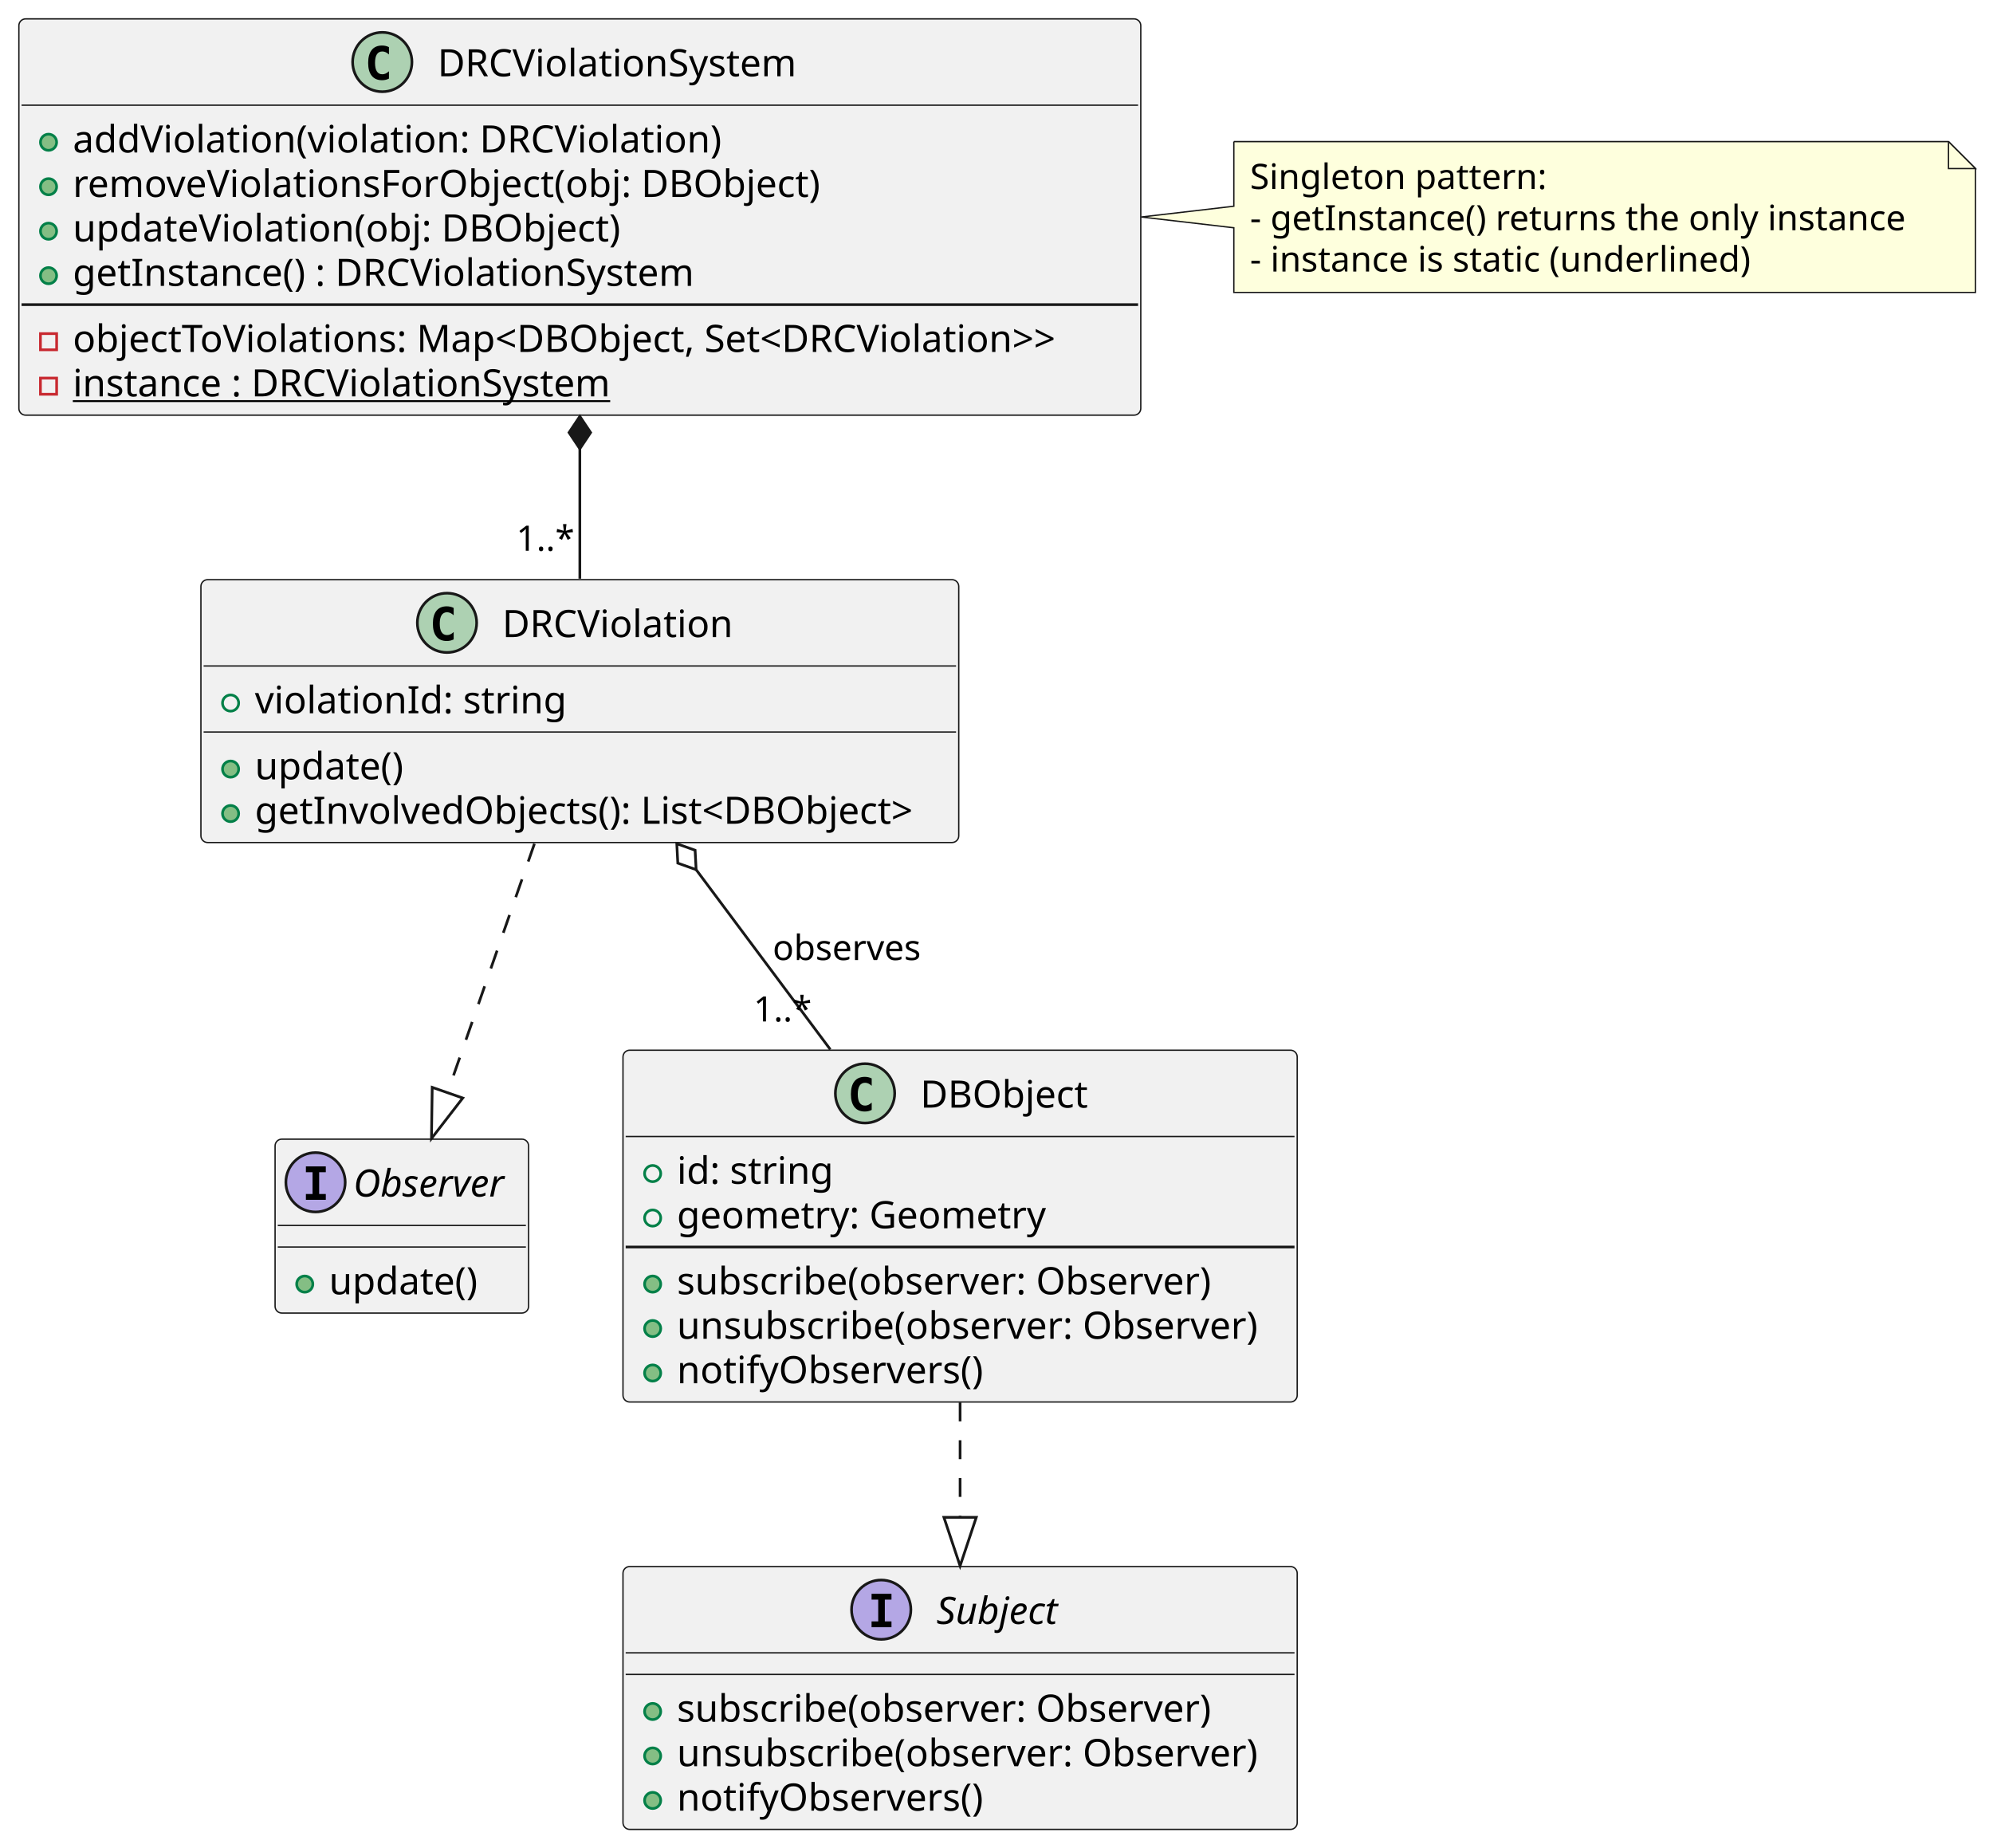
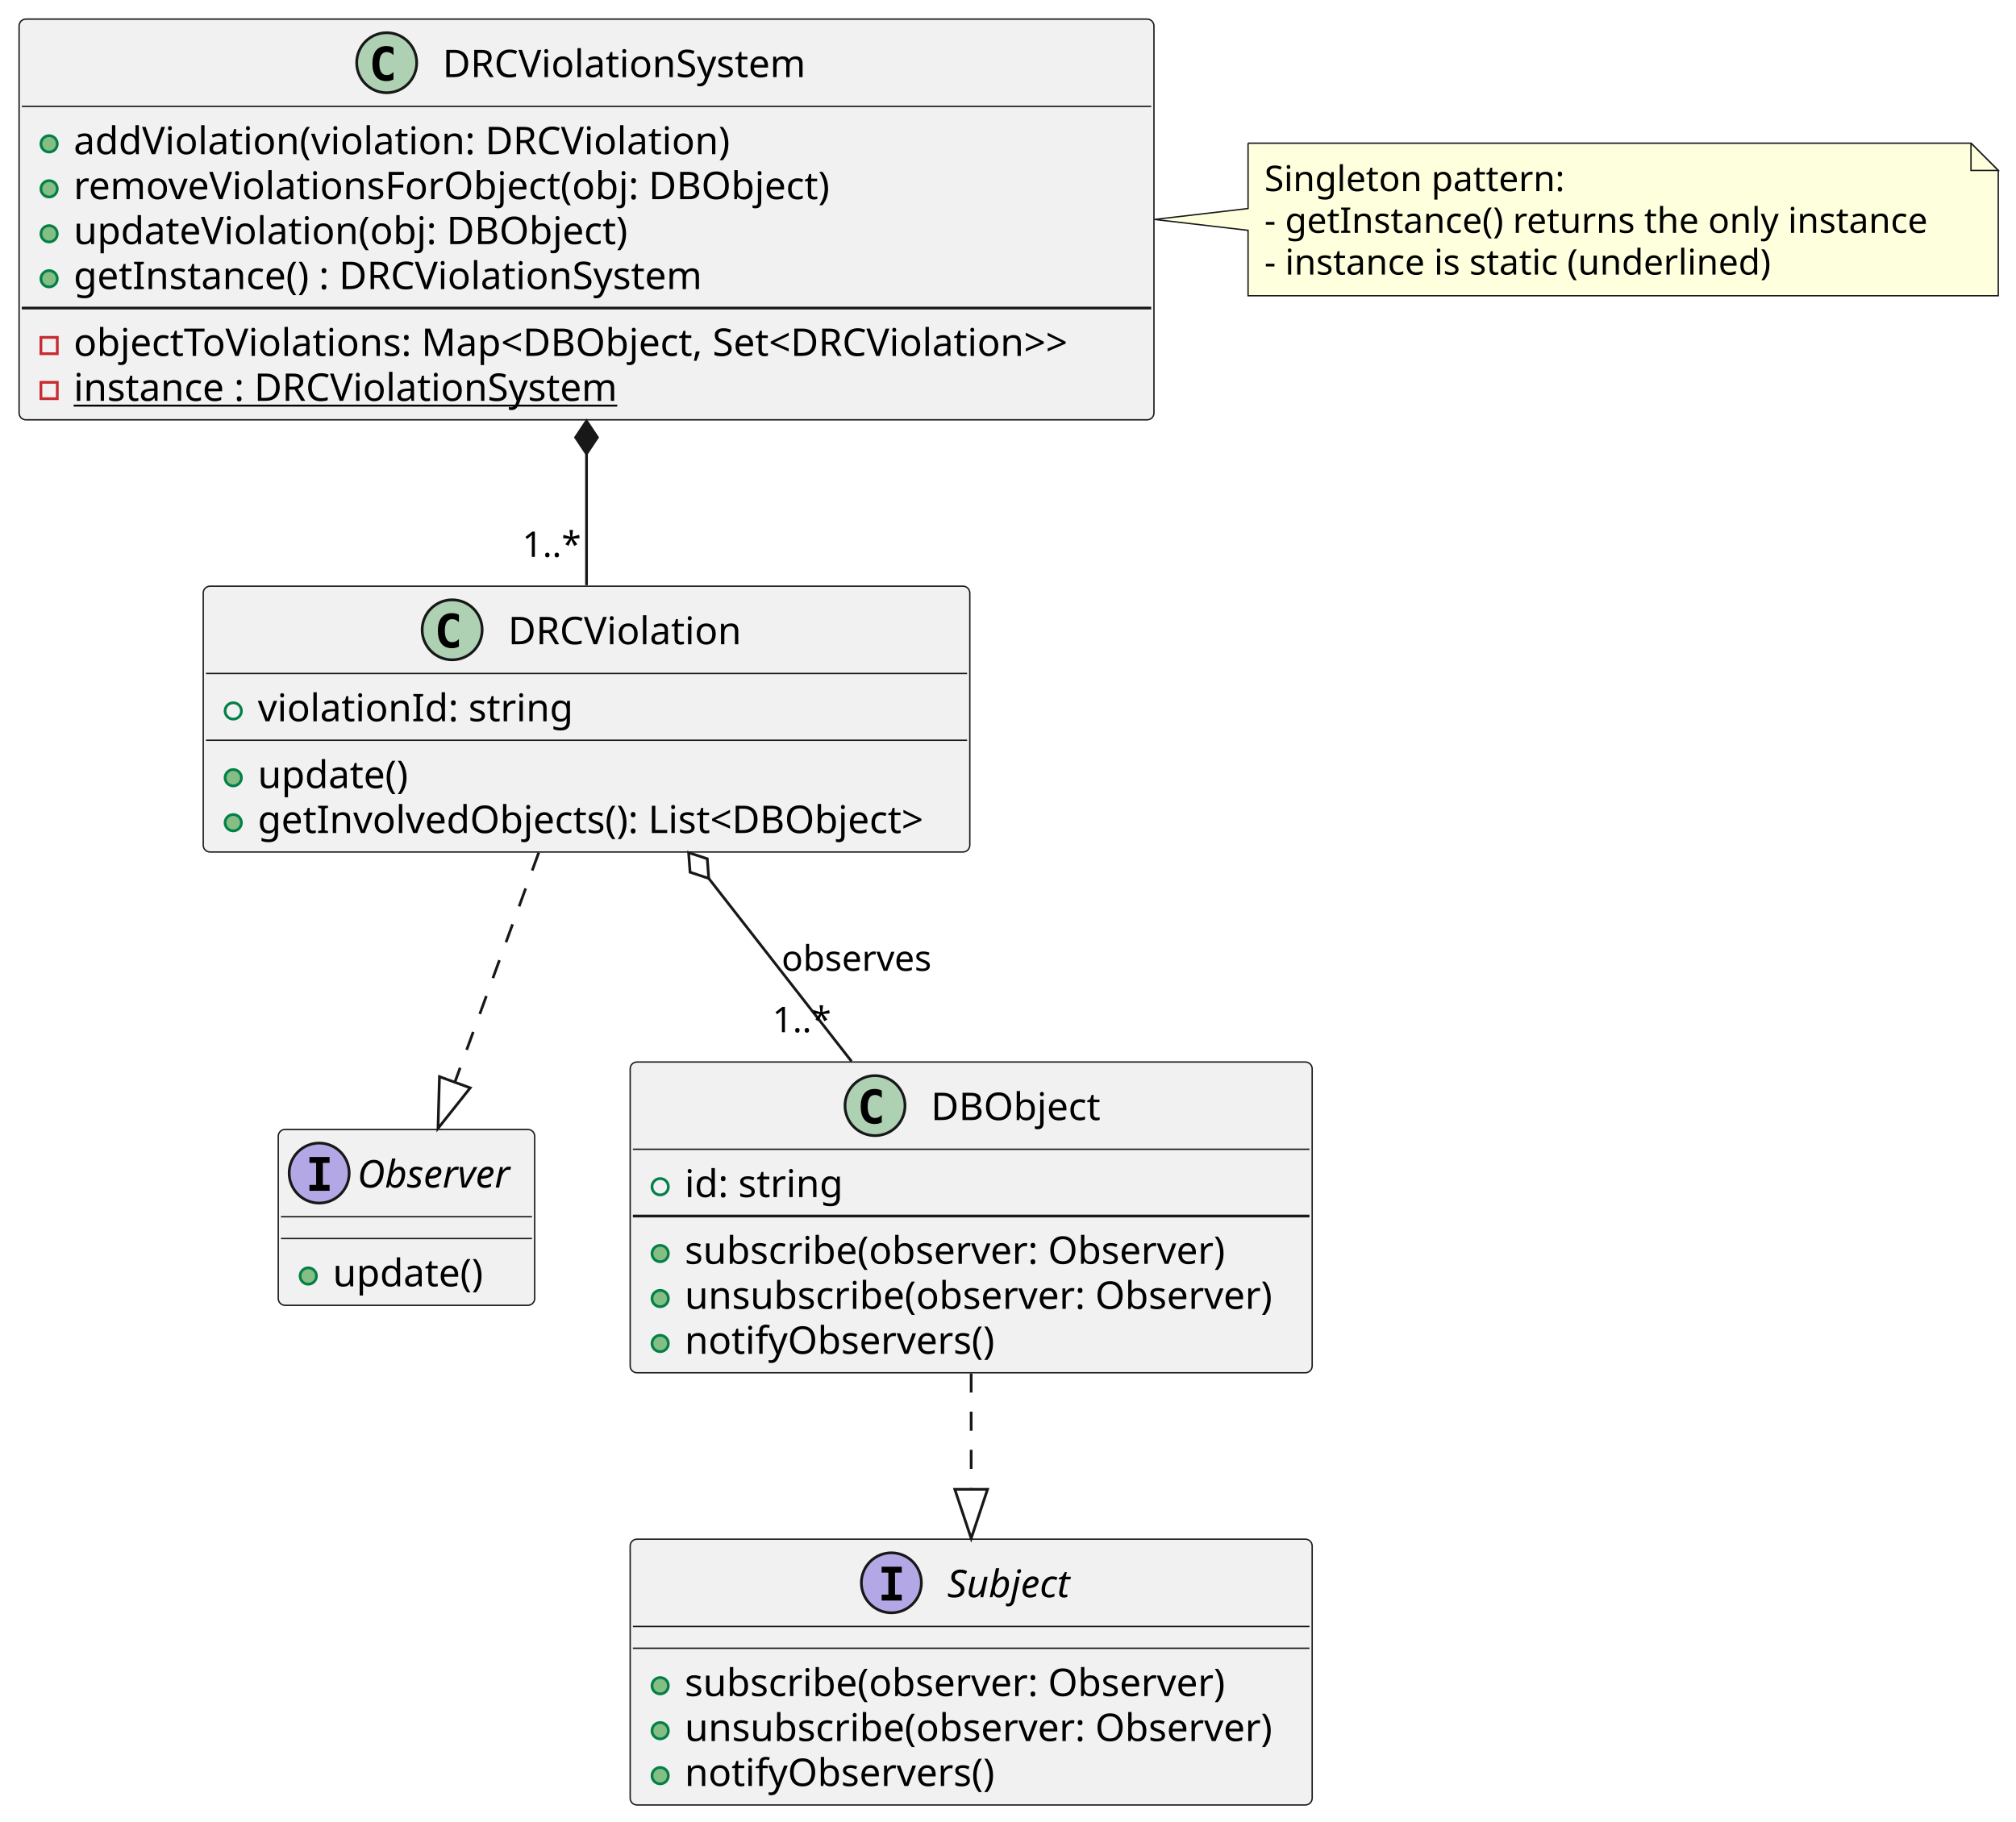
- <svg xmlns="http://www.w3.org/2000/svg" contentStyleType="text/css" height="685px" preserveAspectRatio="none" style="width:739px;height:685px;background:#FFFFFF;" version="1.1" viewBox="0 0 739 685" width="739px" zoomAndPan="magnify">
+ <svg xmlns="http://www.w3.org/2000/svg" contentStyleType="text/css" height="668px" preserveAspectRatio="none" style="width:739px;height:668px;background:#FFFFFF;" version="1.1" viewBox="0 0 739 668" width="739px" zoomAndPan="magnify">
  <defs />
  <g>
    <g id="elem_Observer">
-       <rect codeLine="2" fill="#F1F1F1" height="64.488" id="Observer" rx="2.5" ry="2.5" style="stroke:#181818;stroke-width:0.5;" width="94" x="102" y="422.37" />
-       <ellipse cx="117" cy="438.37" fill="#B4A7E5" rx="11" ry="11" style="stroke:#181818;stroke-width:1.0;" />
-       <path d="M113.428,434.635 L113.428,432.477 L120.807,432.477 L120.807,434.635 L118.342,434.635 L118.342,442.712 L120.807,442.712 L120.807,444.87 L113.428,444.87 L113.428,442.712 L115.893,442.712 L115.893,434.635 Z " fill="#000000" />
-       <text fill="#000000" font-family="sans-serif" font-size="14" font-style="italic" lengthAdjust="spacing" textLength="62" x="131" y="443.661">Observer</text>
-       <line style="stroke:#181818;stroke-width:0.5;" x1="103" x2="195" y1="454.37" y2="454.37" />
-       <line style="stroke:#181818;stroke-width:0.5;" x1="103" x2="195" y1="462.37" y2="462.37" />
-       <ellipse cx="113" cy="476.114" fill="#84BE84" rx="3" ry="3" style="stroke:#038048;stroke-width:1.0;" />
-       <text fill="#000000" font-family="sans-serif" font-size="14" lengthAdjust="spacing" textLength="58" x="122" y="479.905">update()</text>
+       <rect codeLine="2" fill="#F1F1F1" height="64.488" id="Observer" rx="2.5" ry="2.5" style="stroke:#181818;stroke-width:0.5;" width="94" x="102" y="414.12" />
+       <ellipse cx="117" cy="430.12" fill="#B4A7E5" rx="11" ry="11" style="stroke:#181818;stroke-width:1.0;" />
+       <path d="M113.428,426.385 L113.428,424.227 L120.807,424.227 L120.807,426.385 L118.342,426.385 L118.342,434.462 L120.807,434.462 L120.807,436.62 L113.428,436.62 L113.428,434.462 L115.893,434.462 L115.893,426.385 Z " fill="#000000" />
+       <text fill="#000000" font-family="sans-serif" font-size="14" font-style="italic" lengthAdjust="spacing" textLength="62" x="131" y="435.411">Observer</text>
+       <line style="stroke:#181818;stroke-width:0.5;" x1="103" x2="195" y1="446.12" y2="446.12" />
+       <line style="stroke:#181818;stroke-width:0.5;" x1="103" x2="195" y1="454.12" y2="454.12" />
+       <ellipse cx="113" cy="467.864" fill="#84BE84" rx="3" ry="3" style="stroke:#038048;stroke-width:1.0;" />
+       <text fill="#000000" font-family="sans-serif" font-size="14" lengthAdjust="spacing" textLength="58" x="122" y="471.655">update()</text>
    </g>
    <g id="elem_Subject">
-       <rect codeLine="6" fill="#F1F1F1" height="97.465" id="Subject" rx="2.5" ry="2.5" style="stroke:#181818;stroke-width:0.5;" width="250" x="231" y="580.84" />
-       <ellipse cx="326.75" cy="596.84" fill="#B4A7E5" rx="11" ry="11" style="stroke:#181818;stroke-width:1.0;" />
-       <path d="M323.178,593.105 L323.178,590.947 L330.557,590.947 L330.557,593.105 L328.092,593.105 L328.092,601.182 L330.557,601.182 L330.557,603.34 L323.178,603.34 L323.178,601.182 L325.643,601.182 L325.643,593.105 Z " fill="#000000" />
-       <text fill="#000000" font-family="sans-serif" font-size="14" font-style="italic" lengthAdjust="spacing" textLength="50" x="347.25" y="602.131">Subject</text>
-       <line style="stroke:#181818;stroke-width:0.5;" x1="232" x2="480" y1="612.84" y2="612.84" />
-       <line style="stroke:#181818;stroke-width:0.5;" x1="232" x2="480" y1="620.84" y2="620.84" />
-       <ellipse cx="242" cy="634.584" fill="#84BE84" rx="3" ry="3" style="stroke:#038048;stroke-width:1.0;" />
-       <text fill="#000000" font-family="sans-serif" font-size="14" lengthAdjust="spacing" textLength="206" x="251" y="638.375">subscribe(observer: Observer)</text>
-       <ellipse cx="242" cy="651.072" fill="#84BE84" rx="3" ry="3" style="stroke:#038048;stroke-width:1.0;" />
-       <text fill="#000000" font-family="sans-serif" font-size="14" lengthAdjust="spacing" textLength="224" x="251" y="654.863">unsubscribe(observer: Observer)</text>
-       <ellipse cx="242" cy="667.561" fill="#84BE84" rx="3" ry="3" style="stroke:#038048;stroke-width:1.0;" />
-       <text fill="#000000" font-family="sans-serif" font-size="14" lengthAdjust="spacing" textLength="118" x="251" y="671.352">notifyObservers()</text>
+       <rect codeLine="6" fill="#F1F1F1" height="97.465" id="Subject" rx="2.5" ry="2.5" style="stroke:#181818;stroke-width:0.5;" width="250" x="231" y="564.35" />
+       <ellipse cx="326.75" cy="580.35" fill="#B4A7E5" rx="11" ry="11" style="stroke:#181818;stroke-width:1.0;" />
+       <path d="M323.178,576.615 L323.178,574.457 L330.557,574.457 L330.557,576.615 L328.092,576.615 L328.092,584.692 L330.557,584.692 L330.557,586.85 L323.178,586.85 L323.178,584.692 L325.643,584.692 L325.643,576.615 Z " fill="#000000" />
+       <text fill="#000000" font-family="sans-serif" font-size="14" font-style="italic" lengthAdjust="spacing" textLength="50" x="347.25" y="585.641">Subject</text>
+       <line style="stroke:#181818;stroke-width:0.5;" x1="232" x2="480" y1="596.35" y2="596.35" />
+       <line style="stroke:#181818;stroke-width:0.5;" x1="232" x2="480" y1="604.35" y2="604.35" />
+       <ellipse cx="242" cy="618.094" fill="#84BE84" rx="3" ry="3" style="stroke:#038048;stroke-width:1.0;" />
+       <text fill="#000000" font-family="sans-serif" font-size="14" lengthAdjust="spacing" textLength="206" x="251" y="621.885">subscribe(observer: Observer)</text>
+       <ellipse cx="242" cy="634.582" fill="#84BE84" rx="3" ry="3" style="stroke:#038048;stroke-width:1.0;" />
+       <text fill="#000000" font-family="sans-serif" font-size="14" lengthAdjust="spacing" textLength="224" x="251" y="638.373">unsubscribe(observer: Observer)</text>
+       <ellipse cx="242" cy="651.071" fill="#84BE84" rx="3" ry="3" style="stroke:#038048;stroke-width:1.0;" />
+       <text fill="#000000" font-family="sans-serif" font-size="14" lengthAdjust="spacing" textLength="118" x="251" y="654.862">notifyObservers()</text>
    </g>
    <g id="elem_DBObject">
-       <rect codeLine="13" fill="#F1F1F1" height="130.441" id="DBObject" rx="2.5" ry="2.5" style="stroke:#181818;stroke-width:0.5;" width="250" x="231" y="389.39" />
+       <rect codeLine="13" fill="#F1F1F1" height="113.953" id="DBObject" rx="2.5" ry="2.5" style="stroke:#181818;stroke-width:0.5;" width="250" x="231" y="389.39" />
      <ellipse cx="320.75" cy="405.39" fill="#ADD1B2" rx="11" ry="11" style="stroke:#181818;stroke-width:1.0;" />
      <path d="M323.223,411.533 Q322.642,411.832 322.003,411.981 Q321.364,412.131 320.658,412.131 Q318.151,412.131 316.832,410.479 Q315.512,408.827 315.512,405.706 Q315.512,402.577 316.832,400.925 Q318.151,399.273 320.658,399.273 Q321.364,399.273 322.011,399.422 Q322.659,399.572 323.223,399.87 L323.223,402.593 Q322.592,402.012 321.999,401.742 Q321.405,401.473 320.774,401.473 Q319.43,401.473 318.745,402.539 Q318.06,403.606 318.06,405.706 Q318.06,407.798 318.745,408.864 Q319.43,409.931 320.774,409.931 Q321.405,409.931 321.999,409.661 Q322.592,409.392 323.223,408.81 Z " fill="#000000" />
      <text fill="#000000" font-family="sans-serif" font-size="14" lengthAdjust="spacing" textLength="62" x="341.25" y="410.681">DBObject</text>
      <line style="stroke:#181818;stroke-width:0.5;" x1="232" x2="480" y1="421.39" y2="421.39" />
      <ellipse cx="242" cy="435.134" fill="none" rx="3" ry="3" style="stroke:#038048;stroke-width:1.0;" />
      <text fill="#000000" font-family="sans-serif" font-size="14" lengthAdjust="spacing" textLength="61" x="251" y="438.925">id: string</text>
-       <ellipse cx="242" cy="451.622" fill="none" rx="3" ry="3" style="stroke:#038048;stroke-width:1.0;" />
-       <text fill="#000000" font-family="sans-serif" font-size="14" lengthAdjust="spacing" textLength="139" x="251" y="455.413">geometry: Geometry</text>
-       <line style="stroke:#181818;stroke-width:1.0;" x1="232" x2="480" y1="462.367" y2="462.367" />
+       <line style="stroke:#181818;stroke-width:1.0;" x1="232" x2="480" y1="445.878" y2="445.878" />
+       <ellipse cx="242" cy="459.622" fill="#84BE84" rx="3" ry="3" style="stroke:#038048;stroke-width:1.0;" />
+       <text fill="#000000" font-family="sans-serif" font-size="14" lengthAdjust="spacing" textLength="206" x="251" y="463.413">subscribe(observer: Observer)</text>
      <ellipse cx="242" cy="476.111" fill="#84BE84" rx="3" ry="3" style="stroke:#038048;stroke-width:1.0;" />
-       <text fill="#000000" font-family="sans-serif" font-size="14" lengthAdjust="spacing" textLength="206" x="251" y="479.902">subscribe(observer: Observer)</text>
+       <text fill="#000000" font-family="sans-serif" font-size="14" lengthAdjust="spacing" textLength="224" x="251" y="479.902">unsubscribe(observer: Observer)</text>
      <ellipse cx="242" cy="492.599" fill="#84BE84" rx="3" ry="3" style="stroke:#038048;stroke-width:1.0;" />
-       <text fill="#000000" font-family="sans-serif" font-size="14" lengthAdjust="spacing" textLength="224" x="251" y="496.39">unsubscribe(observer: Observer)</text>
-       <ellipse cx="242" cy="509.087" fill="#84BE84" rx="3" ry="3" style="stroke:#038048;stroke-width:1.0;" />
-       <text fill="#000000" font-family="sans-serif" font-size="14" lengthAdjust="spacing" textLength="118" x="251" y="512.878">notifyObservers()</text>
+       <text fill="#000000" font-family="sans-serif" font-size="14" lengthAdjust="spacing" textLength="118" x="251" y="496.39">notifyObservers()</text>
    </g>
    <g id="elem_DRCViolation">
-       <rect codeLine="22" fill="#F1F1F1" height="97.465" id="DRCViolation" rx="2.5" ry="2.5" style="stroke:#181818;stroke-width:0.5;" width="281" x="74.5" y="214.93" />
+       <rect codeLine="21" fill="#F1F1F1" height="97.465" id="DRCViolation" rx="2.5" ry="2.5" style="stroke:#181818;stroke-width:0.5;" width="281" x="74.5" y="214.93" />
      <ellipse cx="165.75" cy="230.93" fill="#ADD1B2" rx="11" ry="11" style="stroke:#181818;stroke-width:1.0;" />
      <path d="M168.223,237.073 Q167.642,237.372 167.003,237.521 Q166.364,237.671 165.658,237.671 Q163.151,237.671 161.832,236.019 Q160.512,234.367 160.512,231.246 Q160.512,228.117 161.832,226.465 Q163.151,224.813 165.658,224.813 Q166.364,224.813 167.011,224.962 Q167.659,225.112 168.223,225.411 L168.223,228.133 Q167.592,227.552 166.999,227.282 Q166.405,227.012 165.774,227.012 Q164.43,227.012 163.745,228.079 Q163.06,229.146 163.06,231.246 Q163.06,233.338 163.745,234.404 Q164.43,235.471 165.774,235.471 Q166.405,235.471 166.999,235.201 Q167.592,234.931 168.223,234.35 Z " fill="#000000" />
      <text fill="#000000" font-family="sans-serif" font-size="14" lengthAdjust="spacing" textLength="90" x="186.25" y="236.221">DRCViolation</text>
      <line style="stroke:#181818;stroke-width:0.5;" x1="75.5" x2="354.5" y1="246.93" y2="246.93" />
      <ellipse cx="85.5" cy="260.674" fill="none" rx="3" ry="3" style="stroke:#038048;stroke-width:1.0;" />
      <text fill="#000000" font-family="sans-serif" font-size="14" lengthAdjust="spacing" textLength="120" x="94.5" y="264.465">violationId: string</text>
      <line style="stroke:#181818;stroke-width:0.5;" x1="75.5" x2="354.5" y1="271.418" y2="271.418" />
      <ellipse cx="85.5" cy="285.162" fill="#84BE84" rx="3" ry="3" style="stroke:#038048;stroke-width:1.0;" />
      <text fill="#000000" font-family="sans-serif" font-size="14" lengthAdjust="spacing" textLength="58" x="94.5" y="288.953">update()</text>
      <ellipse cx="85.5" cy="301.651" fill="#84BE84" rx="3" ry="3" style="stroke:#038048;stroke-width:1.0;" />
      <text fill="#000000" font-family="sans-serif" font-size="14" lengthAdjust="spacing" textLength="255" x="94.5" y="305.442">getInvolvedObjects(): List&lt;DBObject&gt;</text>
    </g>
    <g id="elem_DRCViolationSystem">
-       <rect codeLine="28" fill="#F1F1F1" height="146.93" id="DRCViolationSystem" rx="2.5" ry="2.5" style="stroke:#181818;stroke-width:0.5;" width="416" x="7" y="7" />
+       <rect codeLine="27" fill="#F1F1F1" height="146.93" id="DRCViolationSystem" rx="2.5" ry="2.5" style="stroke:#181818;stroke-width:0.5;" width="416" x="7" y="7" />
      <ellipse cx="141.75" cy="23" fill="#ADD1B2" rx="11" ry="11" style="stroke:#181818;stroke-width:1.0;" />
      <path d="M144.223,29.143 Q143.642,29.442 143.003,29.591 Q142.364,29.741 141.658,29.741 Q139.151,29.741 137.832,28.089 Q136.512,26.437 136.512,23.316 Q136.512,20.186 137.832,18.535 Q139.151,16.883 141.658,16.883 Q142.364,16.883 143.011,17.032 Q143.659,17.182 144.223,17.48 L144.223,20.203 Q143.592,19.622 142.999,19.352 Q142.405,19.082 141.774,19.082 Q140.43,19.082 139.745,20.149 Q139.06,21.216 139.06,23.316 Q139.06,25.408 139.745,26.474 Q140.43,27.541 141.774,27.541 Q142.405,27.541 142.999,27.271 Q143.592,27.002 144.223,26.42 Z " fill="#000000" />
      <text fill="#000000" font-family="sans-serif" font-size="14" lengthAdjust="spacing" textLength="138" x="162.25" y="28.291">DRCViolationSystem</text>
      <line style="stroke:#181818;stroke-width:0.5;" x1="8" x2="422" y1="39" y2="39" />
      <ellipse cx="18" cy="52.744" fill="#84BE84" rx="3" ry="3" style="stroke:#038048;stroke-width:1.0;" />
      <text fill="#000000" font-family="sans-serif" font-size="14" lengthAdjust="spacing" textLength="254" x="27" y="56.535">addViolation(violation: DRCViolation)</text>
      <ellipse cx="18" cy="69.232" fill="#84BE84" rx="3" ry="3" style="stroke:#038048;stroke-width:1.0;" />
      <text fill="#000000" font-family="sans-serif" font-size="14" lengthAdjust="spacing" textLength="288" x="27" y="73.023">removeViolationsForObject(obj: DBObject)</text>
      <ellipse cx="18" cy="85.721" fill="#84BE84" rx="3" ry="3" style="stroke:#038048;stroke-width:1.0;" />
      <text fill="#000000" font-family="sans-serif" font-size="14" lengthAdjust="spacing" textLength="211" x="27" y="89.512">updateViolation(obj: DBObject)</text>
      <ellipse cx="18" cy="102.209" fill="#84BE84" rx="3" ry="3" style="stroke:#038048;stroke-width:1.0;" />
      <text fill="#000000" font-family="sans-serif" font-size="14" lengthAdjust="spacing" textLength="239" x="27" y="106">getInstance() : DRCViolationSystem</text>
      <line style="stroke:#181818;stroke-width:1.0;" x1="8" x2="422" y1="112.953" y2="112.953" />
      <rect fill="none" height="6" style="stroke:#C82930;stroke-width:1.0;" width="6" x="15" y="123.697" />
      <text fill="#000000" font-family="sans-serif" font-size="14" lengthAdjust="spacing" textLength="390" x="27" y="130.488">objectToViolations: Map&lt;DBObject, Set&lt;DRCViolation&gt;&gt;</text>
      <rect fill="none" height="6" style="stroke:#C82930;stroke-width:1.0;" width="6" x="15" y="140.185" />
      <text fill="#000000" font-family="sans-serif" font-size="14" lengthAdjust="spacing" text-decoration="underline" textLength="207" x="27" y="146.977">instance : DRCViolationSystem</text>
    </g>
    <g id="elem_GMN11">
      <path d="M457.5,52.5 L457.5,76.46 L423.18,80.46 L457.5,84.46 L457.5,108.432 A0,0 0 0 0 457.5,108.432 L732.5,108.432 A0,0 0 0 0 732.5,108.432 L732.5,62.5 L722.5,52.5 L457.5,52.5 A0,0 0 0 0 457.5,52.5 " fill="#FEFFDD" style="stroke:#181818;stroke-width:0.5;" />
      <path d="M722.5,52.5 L722.5,62.5 L732.5,62.5 L722.5,52.5 " fill="#FEFFDD" style="stroke:#181818;stroke-width:0.5;" />
      <text fill="#000000" font-family="sans-serif" font-size="13" lengthAdjust="spacing" textLength="112" x="463.5" y="70.068">Singleton pattern:</text>
      <text fill="#000000" font-family="sans-serif" font-size="13" lengthAdjust="spacing" textLength="254" x="463.5" y="85.379">- getInstance() returns the only instance</text>
      <text fill="#000000" font-family="sans-serif" font-size="13" lengthAdjust="spacing" textLength="198" x="463.5" y="100.689">- instance is static (underlined)</text>
    </g>
    <g id="link_DBObject_Subject">
-       <path codeLine="38" d="M356,520.02 C356,540.09 356,543.86 356,562.6 " fill="none" id="DBObject-to-Subject" style="stroke:#181818;stroke-width:1.0;stroke-dasharray:7.0,7.0;" />
-       <polygon fill="none" points="356,580.6,362,562.6,350,562.6,356,580.6" style="stroke:#181818;stroke-width:1.0;" />
+       <path codeLine="37" d="M356,503.59 C356,523.26 356,527.14 356,546.07 " fill="none" id="DBObject-to-Subject" style="stroke:#181818;stroke-width:1.0;stroke-dasharray:7.0,7.0;" />
+       <polygon fill="none" points="356,564.07,362,546.07,350,546.07,356,564.07" style="stroke:#181818;stroke-width:1.0;" />
    </g>
    <g id="link_DRCViolation_Observer">
-       <path codeLine="39" d="M198.17,312.83 C186.18,347.16 176.336,375.347 165.926,405.147 " fill="none" id="DRCViolation-to-Observer" style="stroke:#181818;stroke-width:1.0;stroke-dasharray:7.0,7.0;" />
-       <polygon fill="none" points="159.99,422.14,171.59,407.126,160.262,403.168,159.99,422.14" style="stroke:#181818;stroke-width:1.0;" />
+       <path codeLine="38" d="M197.49,312.61 C185.8,344.61 176.931,368.871 166.731,396.821 " fill="none" id="DRCViolation-to-Observer" style="stroke:#181818;stroke-width:1.0;stroke-dasharray:7.0,7.0;" />
+       <polygon fill="none" points="160.56,413.73,172.367,398.878,161.094,394.764,160.56,413.73" style="stroke:#181818;stroke-width:1.0;" />
    </g>
    <g id="link_DRCViolation_DBObject">
-       <path codeLine="40" d="M258.125,322.449 C275.415,345.629 289.23,364.13 307.88,389.13 " fill="none" id="DRCViolation-backto-DBObject" style="stroke:#181818;stroke-width:1.0;" />
-       <polygon fill="none" points="250.95,312.83,251.331,320.031,258.125,322.449,257.744,315.248,250.95,312.83" style="stroke:#181818;stroke-width:1.0;" />
+       <path codeLine="39" d="M259.8,322.073 C278.149,345.603 293,364.63 312.15,389.17 " fill="none" id="DRCViolation-backto-DBObject" style="stroke:#181818;stroke-width:1.0;" />
+       <polygon fill="none" points="252.42,312.61,252.956,319.801,259.8,322.073,259.264,314.882,252.42,312.61" style="stroke:#181818;stroke-width:1.0;" />
      <text fill="#000000" font-family="sans-serif" font-size="13" lengthAdjust="spacing" textLength="56" x="286.5" y="355.958">observes</text>
-       <text fill="#000000" font-family="sans-serif" font-size="13" lengthAdjust="spacing" textLength="22" x="279.414" y="378.733">1..*</text>
+       <text fill="#000000" font-family="sans-serif" font-size="13" lengthAdjust="spacing" textLength="22" x="283.122" y="378.469">1..*</text>
    </g>
    <g id="link_DRCViolationSystem_DRCViolation">
-       <path codeLine="43" d="M215,166.38 C215,186.64 215,196.12 215,214.57 " fill="none" id="DRCViolationSystem-backto-DRCViolation" style="stroke:#181818;stroke-width:1.0;" />
+       <path codeLine="42" d="M215,166.38 C215,186.64 215,196.12 215,214.57 " fill="none" id="DRCViolationSystem-backto-DRCViolation" style="stroke:#181818;stroke-width:1.0;" />
      <polygon fill="#181818" points="215,154.38,211,160.38,215,166.38,219,160.38,215,154.38" style="stroke:#181818;stroke-width:1.0;" />
      <text fill="#000000" font-family="sans-serif" font-size="13" lengthAdjust="spacing" textLength="22" x="191.453" y="204.202">1..*</text>
    </g>
  </g>
</svg>
